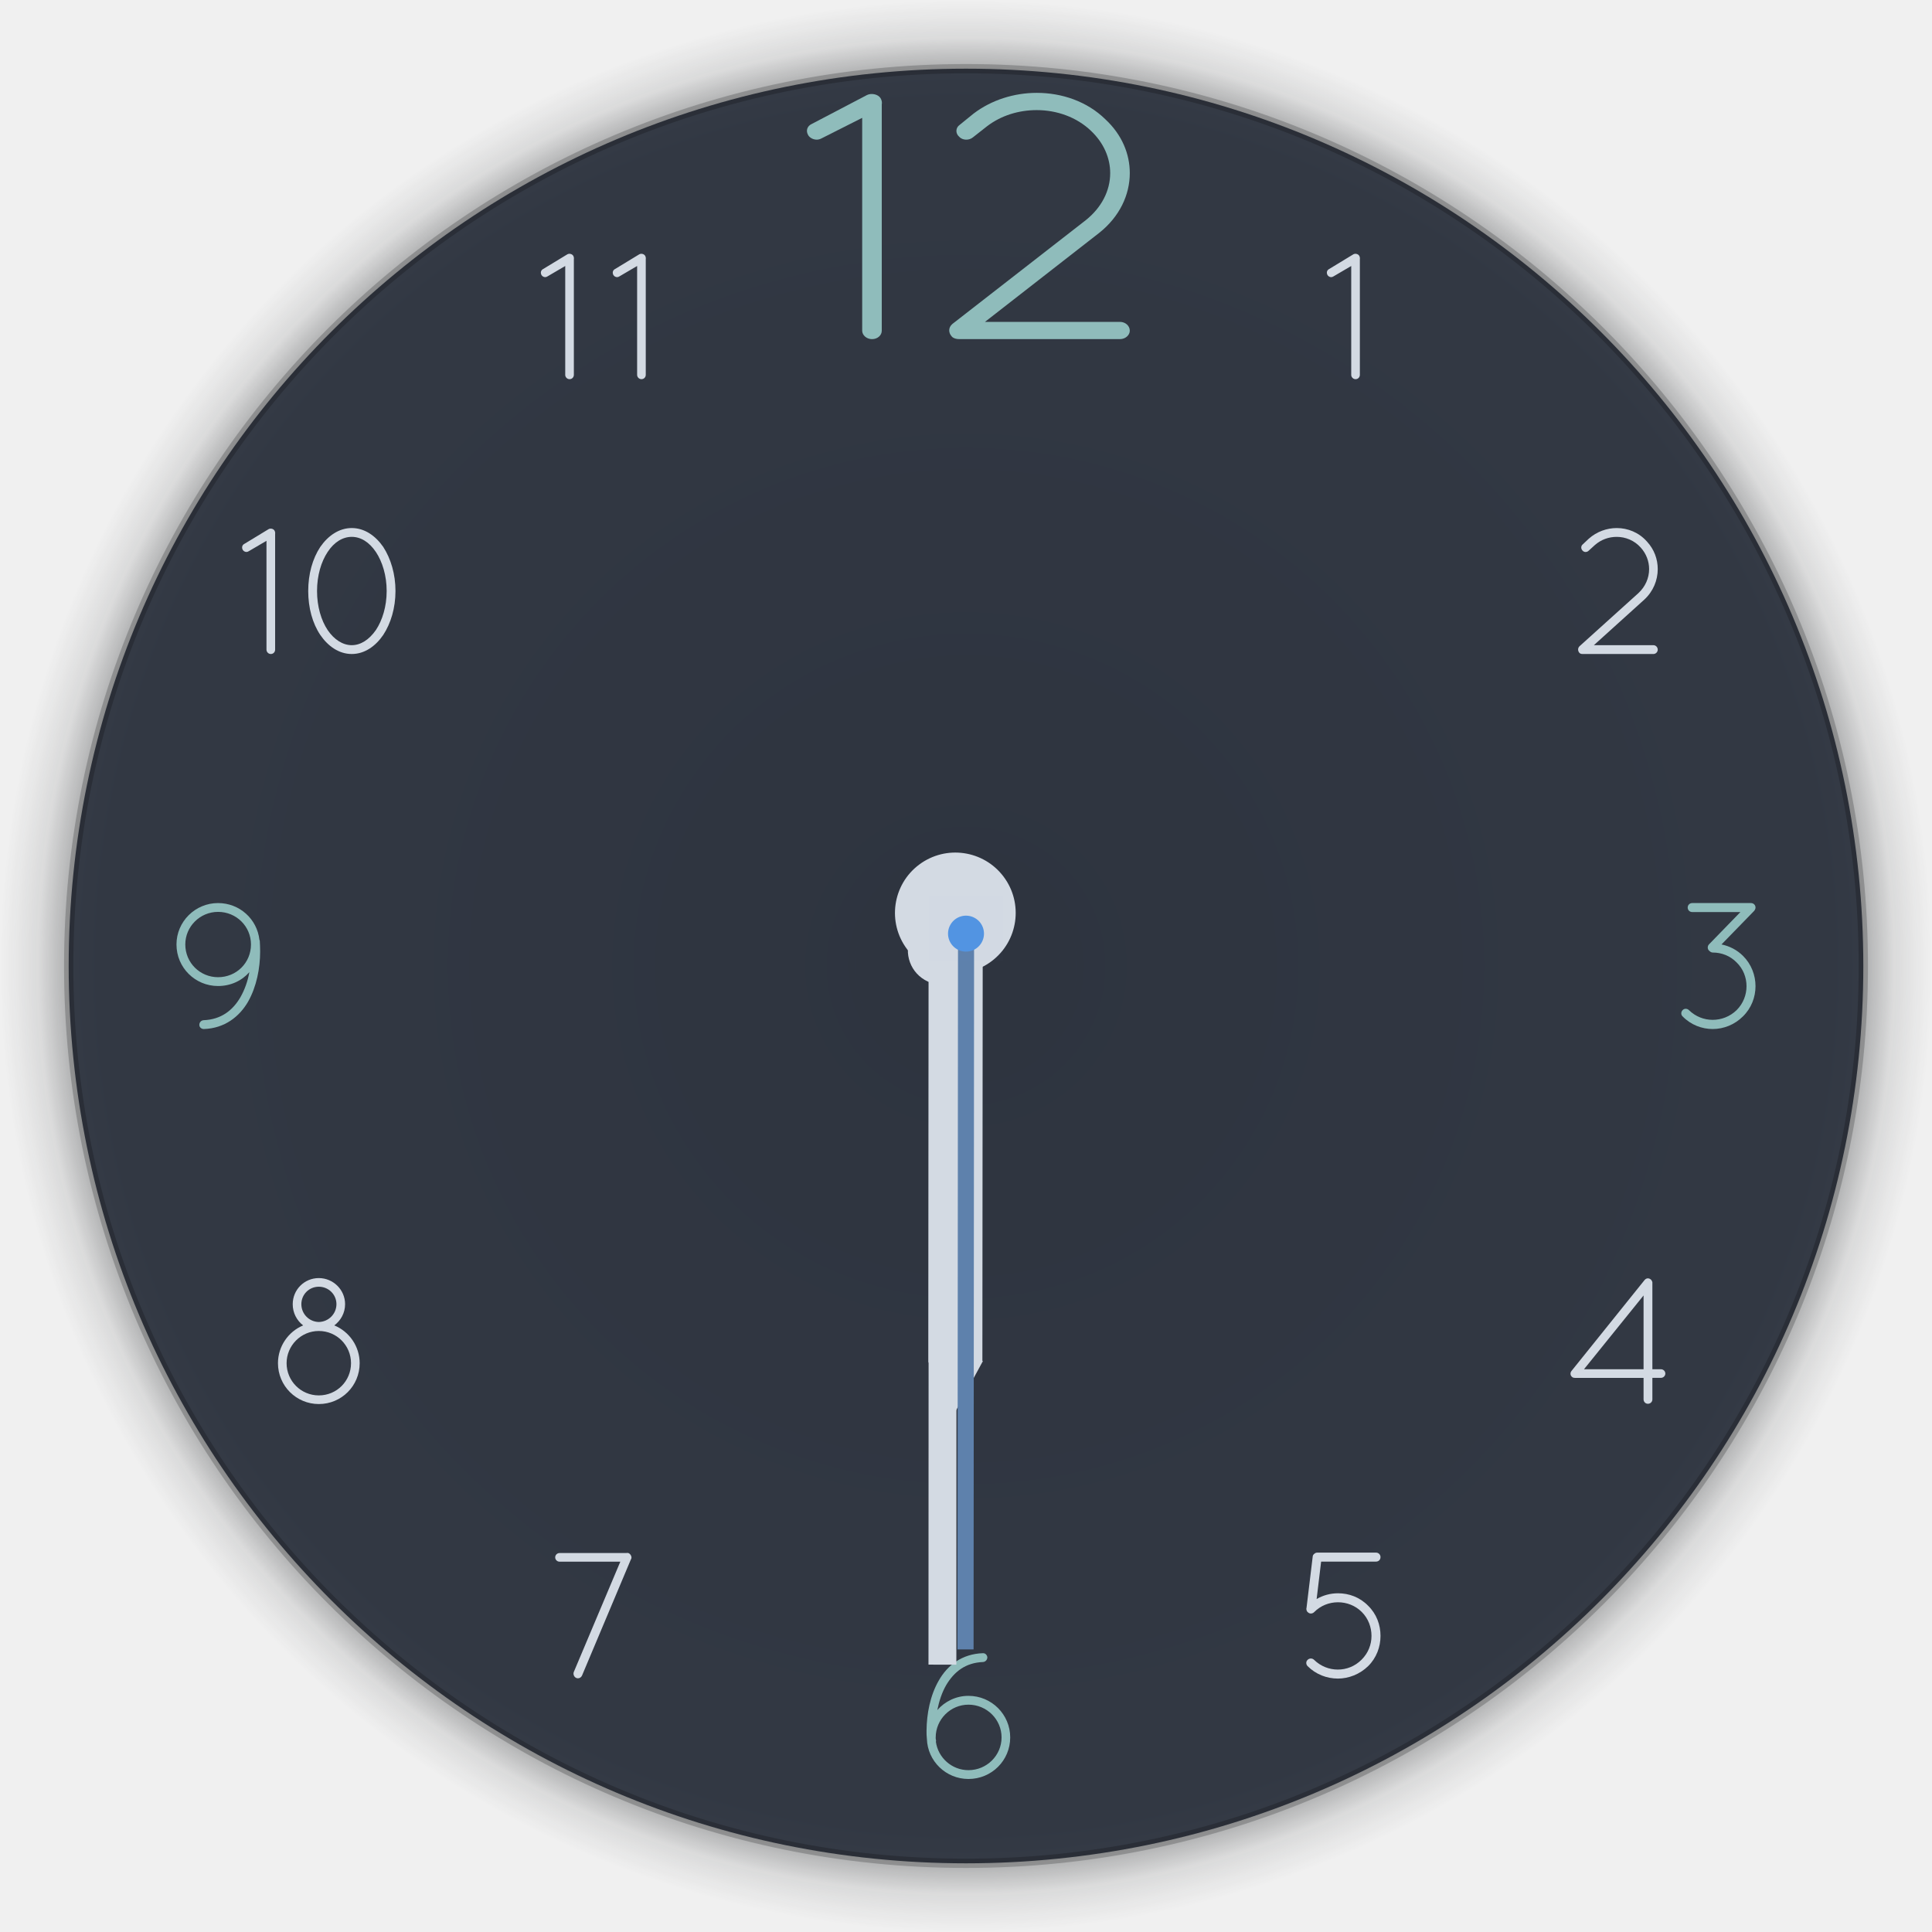
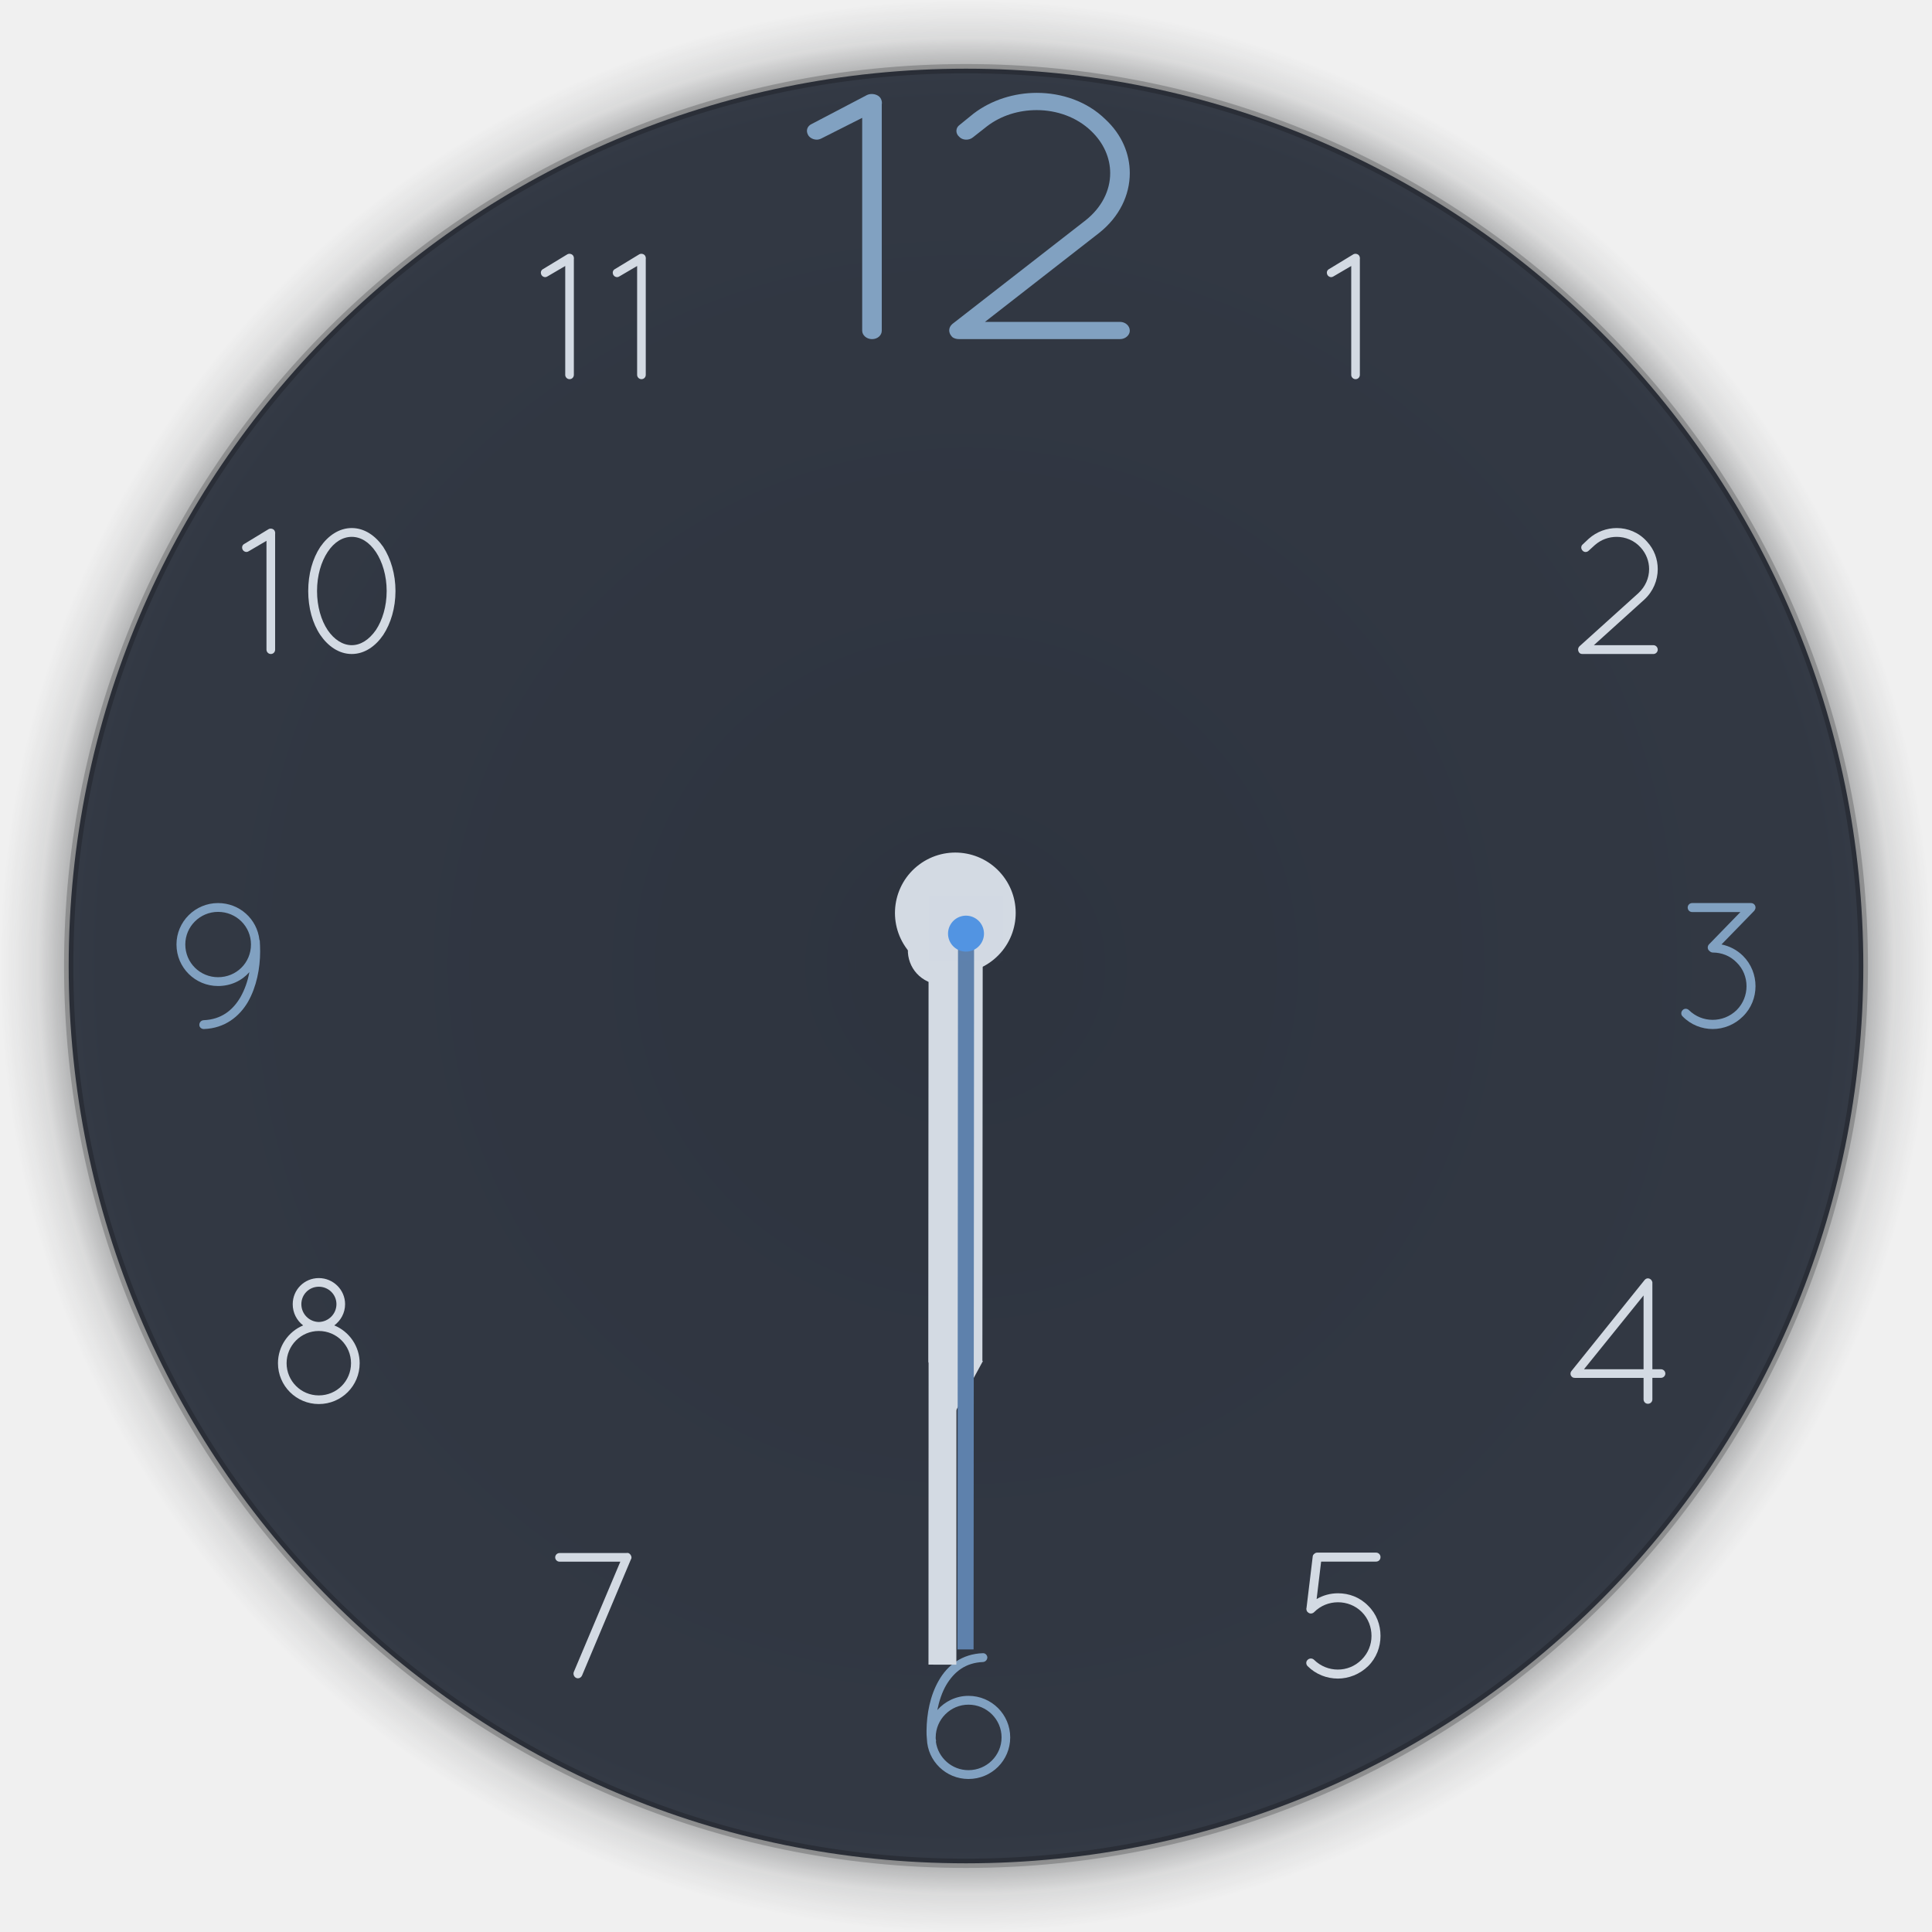
<svg xmlns="http://www.w3.org/2000/svg" xmlns:xlink="http://www.w3.org/1999/xlink" id="svg2" width="208" height="208" version="1">
  <defs id="defs5">
    <linearGradient id="linearGradient4011">
      <stop id="stop4013" offset="0" style="stop-color:#232629;stop-opacity:1" />
      <stop id="stop4019" offset=".9" style="stop-color:#232629;stop-opacity:0.523" />
      <stop id="stop4021" offset=".96" style="stop-color:#232629;stop-opacity:0.107" />
      <stop id="stop4015" offset="1" style="stop-color:#232629;stop-opacity:0" />
    </linearGradient>
    <radialGradient id="radialGradient4671" cx="1255.872" cy="382.729" r="96.606" fx="1255.872" fy="382.729" gradientTransform="matrix(1.076543,0,0,1.076543,-1252,-312.0245)" gradientUnits="userSpaceOnUse" xlink:href="#linearGradient4011" />
  </defs>
  <g id="ClockFace" transform="translate(4,4)">
    <circle id="path4329" cx="100" cy="100" r="104" style="fill:url(#radialGradient4671);fill-opacity:1;stroke:none" />
    <path style="opacity:0.95;fill:#2e3440;fill-opacity:1;stroke:none" d="M 104,7.395 A 96.606,96.606 0 0 0 7.395,104 96.606,96.606 0 0 0 104,200.605 96.606,96.606 0 0 0 200.605,104 96.606,96.606 0 0 0 104,7.395 Z" transform="translate(-4,-4)" id="path5099" />
    <circle id="path5627" cx="100.001" cy="99.999" r="96.606" style="fill:none;stroke:#000000;stroke-opacity:0.2" />
    <g id="g4372" style="opacity:1;fill:#ffffff;fill-opacity:1">
      <path id="path4338" d="m 166.027,66.274 c 0.077,0.097 0.213,0.136 0.349,0.136 h 0.077 7.555 c 0.252,0 0.465,-0.213 0.465,-0.465 0,-0.271 -0.213,-0.484 -0.465,-0.484 h -6.412 l 5.424,-4.901 c 0.969,-0.891 1.453,-2.092 1.453,-3.293 0,-1.046 -0.368,-2.112 -1.162,-2.964 -0.872,-0.988 -2.073,-1.453 -3.255,-1.453 -1.066,0 -2.15,0.387 -3.003,1.143 l -0.659,0.62 c -0.194,0.155 -0.213,0.465 -0.019,0.659 0.155,0.194 0.465,0.213 0.659,0.019 l 0.659,-0.601 c 0.678,-0.601 1.511,-0.891 2.364,-0.891 0.949,0 1.899,0.387 2.577,1.143 0.601,0.659 0.911,1.492 0.911,2.325 0,0.969 -0.407,1.899 -1.162,2.596 l -6.335,5.715 c -0.194,0.194 -0.194,0.484 -0.019,0.697 z" style="font-style:normal;font-variant:normal;font-weight:normal;font-stretch:normal;font-size:medium;line-height:125%;font-family:Quicksand;-inkscape-font-specification:'Quicksand, Normal';text-align:start;letter-spacing:0px;word-spacing:0px;writing-mode:lr-tb;text-anchor:start;opacity:1;fill:#d3dae3;fill-opacity:1;stroke:none;stroke-width:1px;stroke-linecap:butt;stroke-linejoin:miter;stroke-opacity:1" />
-       <path id="path4340" d="m 184.942,93.921 c 0.039,-0.058 0.058,-0.136 0.058,-0.213 0,-0.271 -0.213,-0.484 -0.484,-0.484 h -6.335 c -0.271,0 -0.484,0.213 -0.484,0.484 0,0.271 0.213,0.484 0.484,0.484 h 5.192 l -3.371,3.468 c -0.194,0.194 -0.194,0.504 0,0.697 0,0 0.019,0 0.019,0 0.097,0.116 0.232,0.194 0.387,0.194 0.93,0 1.86,0.349 2.557,1.066 0.717,0.697 1.066,1.627 1.066,2.557 0,0.93 -0.349,1.86 -1.066,2.577 -0.717,0.697 -1.647,1.046 -2.577,1.046 -0.93,0 -1.84,-0.349 -2.557,-1.046 -0.194,-0.194 -0.504,-0.194 -0.678,0 -0.194,0.194 -0.194,0.504 0,0.678 0.891,0.911 2.073,1.356 3.235,1.356 0,0 0,0 0,0 1.182,0 2.363,-0.465 3.255,-1.356 0.911,-0.891 1.356,-2.073 1.356,-3.255 0,-1.182 -0.446,-2.364 -1.337,-3.255 -0.659,-0.659 -1.472,-1.066 -2.325,-1.24 l 3.507,-3.603 c 0.039,-0.039 0.077,-0.097 0.097,-0.155 z" style="font-style:normal;font-variant:normal;font-weight:normal;font-stretch:normal;font-size:medium;line-height:125%;font-family:Quicksand;-inkscape-font-specification:'Quicksand, Normal';text-align:start;letter-spacing:0px;word-spacing:0px;writing-mode:lr-tb;text-anchor:start;opacity:1;fill:#8fbcbb;fill-opacity:1;stroke:none;stroke-width:1px;stroke-linecap:butt;stroke-linejoin:miter;stroke-opacity:1" />
+       <path id="path4340" d="m 184.942,93.921 c 0.039,-0.058 0.058,-0.136 0.058,-0.213 0,-0.271 -0.213,-0.484 -0.484,-0.484 h -6.335 c -0.271,0 -0.484,0.213 -0.484,0.484 0,0.271 0.213,0.484 0.484,0.484 h 5.192 l -3.371,3.468 c -0.194,0.194 -0.194,0.504 0,0.697 0,0 0.019,0 0.019,0 0.097,0.116 0.232,0.194 0.387,0.194 0.93,0 1.86,0.349 2.557,1.066 0.717,0.697 1.066,1.627 1.066,2.557 0,0.93 -0.349,1.86 -1.066,2.577 -0.717,0.697 -1.647,1.046 -2.577,1.046 -0.93,0 -1.84,-0.349 -2.557,-1.046 -0.194,-0.194 -0.504,-0.194 -0.678,0 -0.194,0.194 -0.194,0.504 0,0.678 0.891,0.911 2.073,1.356 3.235,1.356 0,0 0,0 0,0 1.182,0 2.363,-0.465 3.255,-1.356 0.911,-0.891 1.356,-2.073 1.356,-3.255 0,-1.182 -0.446,-2.364 -1.337,-3.255 -0.659,-0.659 -1.472,-1.066 -2.325,-1.24 l 3.507,-3.603 c 0.039,-0.039 0.077,-0.097 0.097,-0.155 z" style="font-style:normal;font-variant:normal;font-weight:normal;font-stretch:normal;font-size:medium;line-height:125%;font-family:Quicksand;-inkscape-font-specification:'Quicksand, Normal';text-align:start;letter-spacing:0px;word-spacing:0px;writing-mode:lr-tb;text-anchor:start;opacity:1;fill:#81a1c1;fill-opacity:1;stroke:none;stroke-width:1px;stroke-linecap:butt;stroke-linejoin:miter;stroke-opacity:1" />
      <path id="path4342" d="m 172.947,146.667 c 0,0.252 0.213,0.465 0.465,0.465 0.271,0 0.484,-0.213 0.484,-0.465 v -2.325 h 0.911 c 0.271,0 0.484,-0.213 0.484,-0.465 0,-0.252 -0.213,-0.465 -0.484,-0.465 h -0.911 v -9.299 -0.058 c 0,-0.019 -0.019,-0.039 -0.019,-0.077 -0.039,-0.077 -0.077,-0.174 -0.155,-0.232 -0.213,-0.174 -0.484,-0.155 -0.659,0.058 l -0.019,0.019 -7.846,9.764 c -0.174,0.194 -0.155,0.504 0.058,0.659 0.077,0.077 0.194,0.097 0.291,0.097 h 0.039 0.019 7.342 v 2.325 z m -6.412,-3.255 6.412,-7.943 v 7.943 z" style="font-style:normal;font-variant:normal;font-weight:normal;font-stretch:normal;font-size:medium;line-height:125%;font-family:Quicksand;-inkscape-font-specification:'Quicksand, Normal';text-align:start;letter-spacing:0px;word-spacing:0px;writing-mode:lr-tb;text-anchor:start;opacity:1;fill:#d3dae3;fill-opacity:1;stroke:none;stroke-width:1px;stroke-linecap:butt;stroke-linejoin:miter;stroke-opacity:1" />
      <path id="path4344" d="m 140.034,176.717 c 1.162,0 2.363,-0.465 3.255,-1.337 0.911,-0.891 1.337,-2.092 1.337,-3.255 0,-1.201 -0.426,-2.364 -1.337,-3.255 -0.891,-0.911 -2.054,-1.337 -3.235,-1.337 -0.814,0 -1.608,0.213 -2.305,0.62 l 0.484,-4.03 h 5.909 c 0.271,0 0.484,-0.194 0.484,-0.484 0,-0.271 -0.213,-0.484 -0.484,-0.484 h -6.316 c -0.116,0 -0.232,0.039 -0.31,0.116 -0.116,0.077 -0.194,0.194 -0.194,0.349 l -0.659,5.463 c 0,0.039 -0.019,0.077 -0.019,0.097 0,0.058 0,0.116 0.019,0.155 0,0.019 0,0.039 0.019,0.058 v 0.019 c 0.019,0.058 0.058,0.116 0.116,0.155 0.174,0.194 0.484,0.194 0.678,0 0.717,-0.717 1.627,-1.066 2.577,-1.066 0.93,0 1.86,0.349 2.557,1.046 0.697,0.697 1.046,1.627 1.046,2.577 0,0.93 -0.349,1.84 -1.066,2.557 -0.717,0.717 -1.627,1.066 -2.557,1.066 -0.93,0 -1.84,-0.349 -2.557,-1.046 -0.194,-0.194 -0.504,-0.194 -0.697,0 -0.194,0.174 -0.194,0.484 0,0.678 0.891,0.891 2.073,1.337 3.255,1.337 z" style="font-style:normal;font-variant:normal;font-weight:normal;font-stretch:normal;font-size:medium;line-height:125%;font-family:Quicksand;-inkscape-font-specification:'Quicksand, Normal';text-align:start;letter-spacing:0px;word-spacing:0px;writing-mode:lr-tb;text-anchor:start;opacity:1;fill:#d3dae3;fill-opacity:1;stroke:none;stroke-width:1px;stroke-linecap:butt;stroke-linejoin:miter;stroke-opacity:1" />
-       <path id="path4346" d="m 95.75,182.315 c 0,0.31 0,0.601 0.039,0.891 0.077,2.402 2.054,4.32 4.475,4.32 2.499,0 4.495,-1.995 4.495,-4.475 0,-2.46 -1.995,-4.475 -4.495,-4.475 -1.337,0 -2.538,0.601 -3.352,1.53 0.194,-0.969 0.504,-1.918 0.969,-2.712 0.852,-1.414 2.054,-2.383 3.952,-2.46 0.252,-0.019 0.465,-0.232 0.465,-0.504 -0.019,-0.252 -0.232,-0.465 -0.484,-0.446 -2.247,0.077 -3.816,1.298 -4.746,2.945 -0.93,1.608 -1.298,3.584 -1.317,5.386 z m 0.988,0.736 c 0,-1.937 1.589,-3.526 3.526,-3.526 1.976,0 3.565,1.589 3.565,3.526 0,1.937 -1.589,3.526 -3.565,3.526 -1.782,0 -3.274,-1.337 -3.507,-3.061 0.019,-0.039 0.019,-0.078 0.019,-0.136 -0.019,-0.078 -0.039,-0.155 -0.039,-0.252 v -0.077 z" style="font-style:normal;font-variant:normal;font-weight:normal;font-stretch:normal;font-size:medium;line-height:125%;font-family:Quicksand;-inkscape-font-specification:'Quicksand, Normal';text-align:start;letter-spacing:0px;word-spacing:0px;writing-mode:lr-tb;text-anchor:start;opacity:1;fill:#8fbcbb;fill-opacity:1;stroke:none;stroke-width:1px;stroke-linecap:butt;stroke-linejoin:miter;stroke-opacity:1" />
+       <path id="path4346" d="m 95.75,182.315 c 0,0.31 0,0.601 0.039,0.891 0.077,2.402 2.054,4.32 4.475,4.32 2.499,0 4.495,-1.995 4.495,-4.475 0,-2.46 -1.995,-4.475 -4.495,-4.475 -1.337,0 -2.538,0.601 -3.352,1.53 0.194,-0.969 0.504,-1.918 0.969,-2.712 0.852,-1.414 2.054,-2.383 3.952,-2.46 0.252,-0.019 0.465,-0.232 0.465,-0.504 -0.019,-0.252 -0.232,-0.465 -0.484,-0.446 -2.247,0.077 -3.816,1.298 -4.746,2.945 -0.93,1.608 -1.298,3.584 -1.317,5.386 z m 0.988,0.736 c 0,-1.937 1.589,-3.526 3.526,-3.526 1.976,0 3.565,1.589 3.565,3.526 0,1.937 -1.589,3.526 -3.565,3.526 -1.782,0 -3.274,-1.337 -3.507,-3.061 0.019,-0.039 0.019,-0.078 0.019,-0.136 -0.019,-0.078 -0.039,-0.155 -0.039,-0.252 v -0.077 z" style="font-style:normal;font-variant:normal;font-weight:normal;font-stretch:normal;font-size:medium;line-height:125%;font-family:Quicksand;-inkscape-font-specification:'Quicksand, Normal';text-align:start;letter-spacing:0px;word-spacing:0px;writing-mode:lr-tb;text-anchor:start;opacity:1;fill:#81a1c1;fill-opacity:1;stroke:none;stroke-width:1px;stroke-linecap:butt;stroke-linejoin:miter;stroke-opacity:1" />
      <path id="path4348" d="m 58.039,176.646 c 0.077,0.039 0.116,0.039 0.194,0.039 0.174,0 0.349,-0.116 0.426,-0.291 l 5.25,-12.476 c 0.058,-0.077 0.077,-0.155 0.077,-0.252 0,-0.058 -0.019,-0.097 -0.039,-0.155 -0.039,-0.116 -0.136,-0.232 -0.252,-0.291 -0.097,-0.039 -0.194,-0.039 -0.291,-0.019 H 56.237 c -0.252,0 -0.465,0.213 -0.465,0.465 0,0.252 0.213,0.465 0.465,0.465 h 6.548 l -5.018,11.895 c -0.077,0.233 0.039,0.523 0.271,0.62 z" style="font-style:normal;font-variant:normal;font-weight:normal;font-stretch:normal;font-size:medium;line-height:125%;font-family:Quicksand;-inkscape-font-specification:'Quicksand, Normal';text-align:start;letter-spacing:0px;word-spacing:0px;writing-mode:lr-tb;text-anchor:start;opacity:1;fill:#d3dae3;fill-opacity:1;stroke:none;stroke-width:1px;stroke-linecap:butt;stroke-linejoin:miter;stroke-opacity:1" />
      <path id="path4350" d="m 27.514,136.408 c 0,0.949 0.446,1.763 1.124,2.286 -1.589,0.659 -2.712,2.247 -2.712,4.068 0,2.441 1.976,4.398 4.398,4.398 2.441,0 4.398,-1.957 4.398,-4.398 0,-1.821 -1.124,-3.41 -2.732,-4.068 0.697,-0.523 1.162,-1.337 1.162,-2.286 0,-1.55 -1.279,-2.809 -2.828,-2.809 -1.569,0 -2.809,1.259 -2.809,2.809 z m -0.659,6.354 c 0,-1.899 1.55,-3.468 3.468,-3.468 1.937,0 3.468,1.569 3.468,3.468 0,1.918 -1.53,3.468 -3.468,3.468 -1.918,0 -3.468,-1.55 -3.468,-3.468 z m 1.589,-6.354 c 0,-1.046 0.833,-1.879 1.879,-1.879 1.046,0 1.899,0.833 1.899,1.879 0,1.046 -0.852,1.899 -1.899,1.918 -1.046,-0.019 -1.879,-0.872 -1.879,-1.918 z" style="font-style:normal;font-variant:normal;font-weight:normal;font-stretch:normal;font-size:medium;line-height:125%;font-family:Quicksand;-inkscape-font-specification:'Quicksand, Normal';text-align:start;letter-spacing:0px;word-spacing:0px;writing-mode:lr-tb;text-anchor:start;opacity:1;fill:#d3dae3;fill-opacity:1;stroke:none;stroke-width:1px;stroke-linecap:butt;stroke-linejoin:miter;stroke-opacity:1" />
-       <path id="path4352" d="m 15,97.68 c 0,2.499 2.015,4.475 4.475,4.475 1.356,0 2.557,-0.562 3.371,-1.492 -0.174,0.969 -0.504,1.899 -0.969,2.712 -0.833,1.414 -2.073,2.383 -3.952,2.46 -0.271,0.019 -0.465,0.232 -0.465,0.504 0,0.252 0.213,0.446 0.484,0.446 h 0.019 c 2.228,-0.077 3.816,-1.337 4.746,-2.945 0.911,-1.608 1.298,-3.603 1.298,-5.405 0,-0.407 -0.019,-0.794 -0.039,-1.162 -0.019,-0.039 -0.019,-0.058 -0.039,-0.097 -0.252,-2.228 -2.131,-3.952 -4.456,-3.952 C 17.015,93.224 15,95.219 15,97.68 Z m 4.475,3.526 c -1.937,0 -3.526,-1.55 -3.526,-3.526 0,-1.937 1.589,-3.507 3.526,-3.507 1.976,0 3.545,1.569 3.545,3.507 0,1.976 -1.569,3.526 -3.545,3.526 z" style="font-style:normal;font-variant:normal;font-weight:normal;font-stretch:normal;font-size:medium;line-height:125%;font-family:Quicksand;-inkscape-font-specification:'Quicksand, Normal';text-align:start;letter-spacing:0px;word-spacing:0px;writing-mode:lr-tb;text-anchor:start;opacity:1;fill:#8fbcbb;fill-opacity:1;stroke:none;stroke-width:1px;stroke-linecap:butt;stroke-linejoin:miter;stroke-opacity:1" />
+       <path id="path4352" d="m 15,97.68 c 0,2.499 2.015,4.475 4.475,4.475 1.356,0 2.557,-0.562 3.371,-1.492 -0.174,0.969 -0.504,1.899 -0.969,2.712 -0.833,1.414 -2.073,2.383 -3.952,2.46 -0.271,0.019 -0.465,0.232 -0.465,0.504 0,0.252 0.213,0.446 0.484,0.446 h 0.019 c 2.228,-0.077 3.816,-1.337 4.746,-2.945 0.911,-1.608 1.298,-3.603 1.298,-5.405 0,-0.407 -0.019,-0.794 -0.039,-1.162 -0.019,-0.039 -0.019,-0.058 -0.039,-0.097 -0.252,-2.228 -2.131,-3.952 -4.456,-3.952 C 17.015,93.224 15,95.219 15,97.68 Z m 4.475,3.526 c -1.937,0 -3.526,-1.55 -3.526,-3.526 0,-1.937 1.589,-3.507 3.526,-3.507 1.976,0 3.545,1.569 3.545,3.507 0,1.976 -1.569,3.526 -3.545,3.526 z" style="font-style:normal;font-variant:normal;font-weight:normal;font-stretch:normal;font-size:medium;line-height:125%;font-family:Quicksand;-inkscape-font-specification:'Quicksand, Normal';text-align:start;letter-spacing:0px;word-spacing:0px;writing-mode:lr-tb;text-anchor:start;opacity:1;fill:#81a1c1;fill-opacity:1;stroke:none;stroke-width:1px;stroke-linecap:butt;stroke-linejoin:miter;stroke-opacity:1" />
      <path id="path4354" d="m 24.69,65.945 c 0,0.252 0.213,0.465 0.465,0.465 0.271,0 0.465,-0.213 0.465,-0.465 V 53.488 c 0.019,-0.116 0,-0.232 -0.058,-0.349 -0.116,-0.213 -0.426,-0.291 -0.639,-0.174 L 22.307,54.554 c -0.232,0.116 -0.31,0.387 -0.174,0.639 0.077,0.136 0.232,0.232 0.407,0.232 0.077,0 0.174,-0.039 0.232,-0.077 l 1.918,-1.124 v 11.721 z" style="font-style:normal;font-variant:normal;font-weight:normal;font-stretch:normal;font-size:medium;line-height:125%;font-family:Quicksand;-inkscape-font-specification:'Quicksand, Normal';text-align:start;letter-spacing:0px;word-spacing:0px;writing-mode:lr-tb;text-anchor:start;opacity:1;fill:#d3dae3;fill-opacity:1;stroke:none;stroke-width:1px;stroke-linecap:butt;stroke-linejoin:miter;stroke-opacity:1" />
      <path id="path4356" d="m 30.481,64.356 c 0.833,1.22 2.015,2.054 3.39,2.054 1.375,0 2.557,-0.833 3.39,-2.054 0.814,-1.24 1.317,-2.906 1.317,-4.727 0,-1.821 -0.504,-3.487 -1.317,-4.746 -0.833,-1.201 -2.015,-2.034 -3.39,-2.034 -1.375,0 -2.557,0.833 -3.39,2.034 -0.833,1.259 -1.298,2.925 -1.298,4.746 0,1.821 0.465,3.487 1.298,4.727 z m 0.794,-8.931 c 0.697,-1.066 1.627,-1.627 2.596,-1.627 0,0 0,0 0,0 0.969,0 1.879,0.562 2.596,1.627 0.697,1.046 1.162,2.538 1.162,4.204 0,1.666 -0.465,3.158 -1.162,4.204 -0.717,1.027 -1.627,1.627 -2.596,1.627 -0.969,0 -1.899,-0.601 -2.596,-1.627 -0.697,-1.046 -1.143,-2.538 -1.143,-4.204 0,-1.666 0.446,-3.158 1.143,-4.204 z" style="font-style:normal;font-variant:normal;font-weight:normal;font-stretch:normal;font-size:medium;line-height:125%;font-family:Quicksand;-inkscape-font-specification:'Quicksand, Normal';text-align:start;letter-spacing:0px;word-spacing:0px;writing-mode:lr-tb;text-anchor:start;opacity:1;fill:#d3dae3;fill-opacity:1;stroke:none;stroke-width:1px;stroke-linecap:butt;stroke-linejoin:miter;stroke-opacity:1" />
      <path id="path4358" d="m 56.852,36.357 c 0,0.252 0.213,0.465 0.465,0.465 0.271,0 0.465,-0.213 0.465,-0.465 V 23.901 c 0.019,-0.116 0,-0.232 -0.058,-0.349 -0.116,-0.213 -0.426,-0.291 -0.639,-0.174 l -2.615,1.589 c -0.232,0.116 -0.31,0.387 -0.174,0.639 0.077,0.136 0.232,0.232 0.407,0.232 0.077,0 0.174,-0.039 0.232,-0.077 l 1.918,-1.124 v 11.721 z" style="font-style:normal;font-variant:normal;font-weight:normal;font-stretch:normal;font-size:medium;line-height:125%;font-family:Quicksand;-inkscape-font-specification:'Quicksand, Normal';text-align:start;letter-spacing:0px;word-spacing:0px;writing-mode:lr-tb;text-anchor:start;opacity:1;fill:#d3dae3;fill-opacity:1;stroke:none;stroke-width:1px;stroke-linecap:butt;stroke-linejoin:miter;stroke-opacity:1" />
      <path id="path4360" d="m 64.593,36.357 c 0,0.252 0.213,0.465 0.465,0.465 0.271,0 0.465,-0.213 0.465,-0.465 V 23.901 c 0.019,-0.116 0,-0.232 -0.058,-0.349 -0.116,-0.213 -0.426,-0.291 -0.639,-0.174 l -2.615,1.589 c -0.232,0.116 -0.31,0.387 -0.174,0.639 0.077,0.136 0.232,0.232 0.407,0.232 0.077,0 0.174,-0.039 0.232,-0.077 l 1.918,-1.124 v 11.721 z" style="font-style:normal;font-variant:normal;font-weight:normal;font-stretch:normal;font-size:medium;line-height:125%;font-family:Quicksand;-inkscape-font-specification:'Quicksand, Normal';text-align:start;letter-spacing:0px;word-spacing:0px;writing-mode:lr-tb;text-anchor:start;opacity:1;fill:#d3dae3;fill-opacity:1;stroke:none;stroke-width:1px;stroke-linecap:butt;stroke-linejoin:miter;stroke-opacity:1" />
-       <path id="path4362" d="m 88.824,31.602 c 0,0.492 0.483,0.909 1.054,0.909 0.615,0 1.054,-0.417 1.054,-0.909 V 7.248 c 0.044,-0.227 0,-0.454 -0.132,-0.682 -0.264,-0.417 -0.966,-0.568 -1.449,-0.341 l -5.929,3.106 c -0.527,0.227 -0.703,0.757 -0.395,1.25 0.176,0.265 0.527,0.454 0.922,0.454 0.176,0 0.395,-0.076 0.527,-0.152 L 88.824,8.688 V 31.601 Z" style="font-style:normal;font-variant:normal;font-weight:normal;font-stretch:normal;font-size:medium;line-height:125%;font-family:Quicksand;-inkscape-font-specification:'Quicksand, Normal';text-align:start;letter-spacing:0px;word-spacing:0px;writing-mode:lr-tb;text-anchor:start;opacity:1;fill:#8fbcbb;fill-opacity:1;stroke:none;stroke-width:2.105px;stroke-linecap:butt;stroke-linejoin:miter;stroke-opacity:1" />
-       <path id="path4364" d="m 98.484,32.245 c 0.176,0.189 0.483,0.265 0.791,0.265 h 0.176 17.129 c 0.571,0 1.054,-0.417 1.054,-0.909 0,-0.53 -0.483,-0.947 -1.054,-0.947 h -14.538 l 12.298,-9.582 c 2.196,-1.742 3.294,-4.09 3.294,-6.439 0,-2.045 -0.834,-4.128 -2.635,-5.795 -1.976,-1.932 -4.699,-2.841 -7.379,-2.841 -2.416,0 -4.875,0.757 -6.808,2.235 l -1.493,1.212 c -0.439,0.303 -0.483,0.909 -0.044,1.288 0.351,0.379 1.054,0.417 1.493,0.038 l 1.493,-1.174 c 1.537,-1.174 3.426,-1.742 5.358,-1.742 2.152,0 4.304,0.757 5.841,2.235 1.362,1.288 2.064,2.916 2.064,4.545 0,1.894 -0.922,3.712 -2.635,5.075 L 98.528,30.882 c -0.439,0.379 -0.439,0.947 -0.044,1.363 z" style="font-style:normal;font-variant:normal;font-weight:normal;font-stretch:normal;font-size:medium;line-height:125%;font-family:Quicksand;-inkscape-font-specification:'Quicksand, Normal';text-align:start;letter-spacing:0px;word-spacing:0px;writing-mode:lr-tb;text-anchor:start;opacity:1;fill:#8fbcbb;fill-opacity:1;stroke:none;stroke-width:2.105px;stroke-linecap:butt;stroke-linejoin:miter;stroke-opacity:1" />
+       <path id="path4362" d="m 88.824,31.602 c 0,0.492 0.483,0.909 1.054,0.909 0.615,0 1.054,-0.417 1.054,-0.909 V 7.248 c 0.044,-0.227 0,-0.454 -0.132,-0.682 -0.264,-0.417 -0.966,-0.568 -1.449,-0.341 l -5.929,3.106 c -0.527,0.227 -0.703,0.757 -0.395,1.25 0.176,0.265 0.527,0.454 0.922,0.454 0.176,0 0.395,-0.076 0.527,-0.152 L 88.824,8.688 V 31.601 Z" style="font-style:normal;font-variant:normal;font-weight:normal;font-stretch:normal;font-size:medium;line-height:125%;font-family:Quicksand;-inkscape-font-specification:'Quicksand, Normal';text-align:start;letter-spacing:0px;word-spacing:0px;writing-mode:lr-tb;text-anchor:start;opacity:1;fill:#81a1c1;fill-opacity:1;stroke:none;stroke-width:2.105px;stroke-linecap:butt;stroke-linejoin:miter;stroke-opacity:1" />
+       <path id="path4364" d="m 98.484,32.245 c 0.176,0.189 0.483,0.265 0.791,0.265 h 0.176 17.129 c 0.571,0 1.054,-0.417 1.054,-0.909 0,-0.53 -0.483,-0.947 -1.054,-0.947 h -14.538 l 12.298,-9.582 c 2.196,-1.742 3.294,-4.09 3.294,-6.439 0,-2.045 -0.834,-4.128 -2.635,-5.795 -1.976,-1.932 -4.699,-2.841 -7.379,-2.841 -2.416,0 -4.875,0.757 -6.808,2.235 l -1.493,1.212 c -0.439,0.303 -0.483,0.909 -0.044,1.288 0.351,0.379 1.054,0.417 1.493,0.038 l 1.493,-1.174 c 1.537,-1.174 3.426,-1.742 5.358,-1.742 2.152,0 4.304,0.757 5.841,2.235 1.362,1.288 2.064,2.916 2.064,4.545 0,1.894 -0.922,3.712 -2.635,5.075 L 98.528,30.882 c -0.439,0.379 -0.439,0.947 -0.044,1.363 z" style="font-style:normal;font-variant:normal;font-weight:normal;font-stretch:normal;font-size:medium;line-height:125%;font-family:Quicksand;-inkscape-font-specification:'Quicksand, Normal';text-align:start;letter-spacing:0px;word-spacing:0px;writing-mode:lr-tb;text-anchor:start;opacity:1;fill:#81a1c1;fill-opacity:1;stroke:none;stroke-width:2.105px;stroke-linecap:butt;stroke-linejoin:miter;stroke-opacity:1" />
      <path id="path4336" d="m 141.473,36.357 c 0,0.252 0.213,0.465 0.465,0.465 0.271,0 0.465,-0.213 0.465,-0.465 V 23.901 c 0.019,-0.116 0,-0.232 -0.058,-0.349 -0.116,-0.213 -0.426,-0.291 -0.639,-0.174 l -2.615,1.589 c -0.232,0.116 -0.31,0.387 -0.174,0.639 0.077,0.136 0.232,0.232 0.407,0.232 0.077,0 0.174,-0.039 0.232,-0.077 l 1.918,-1.124 v 11.721 z" style="font-style:normal;font-variant:normal;font-weight:normal;font-stretch:normal;font-size:medium;line-height:125%;font-family:Quicksand;-inkscape-font-specification:'Quicksand, Normal';text-align:start;letter-spacing:0px;word-spacing:0px;writing-mode:lr-tb;text-anchor:start;opacity:1;fill:#d3dae3;fill-opacity:1;stroke:none;stroke-width:1px;stroke-linecap:butt;stroke-linejoin:miter;stroke-opacity:1" />
    </g>
  </g>
  <g id="HourHand" transform="rotate(-126.8709,439.4271,568.3995)">
    <rect id="rect4673" width="18" height="64" x="33" y="91" transform="rotate(126.8709,409.4297,584.4686)" style="opacity:0.001;fill:#000000;fill-opacity:1;stroke:none" />
    <path id="rect5450" d="m 980.523,549.887 -5.955,-0.742 2.521,5.509 0.036,-0.051 34.481,25.905 3.422,-4.698 -34.481,-25.905 z" style="fill:#d3dae3;fill-opacity:1;stroke:none" />
    <circle id="path5455-2" cx="1771.396" cy="382.032" r="6.499" transform="translate(-753.9339,199.1847)" style="fill:#d3dae3;fill-opacity:1;stroke:none" />
  </g>
  <g id="MinuteHand" transform="rotate(120.2186,697.1023,78.50596)" style="fill:#717171;fill-opacity:1">
    <rect id="rect4675" width="12" height="85" x="64" y="94" transform="rotate(-120.2186,682.0438,68.31852)" style="opacity:0.001;fill:#000000;fill-opacity:1;stroke:none" />
    <path id="rect5459" d="m 588.165,1012.615 75.736,7e-4 v 3 l -75.736,-7e-4 z" transform="rotate(-30.2)" style="fill:#d3dae3;fill-opacity:1;stroke:none" />
    <circle id="path5457" cx="1771.396" cy="382.032" r="6.499" transform="matrix(0.5647512,0,0,0.5647512,17.10373,365.5042)" style="fill:#d3dae3;fill-opacity:1;stroke:none" />
  </g>
  <g id="SecondHand" transform="rotate(120.0409,699.3549,77.41656)" style="fill:#e74c3c;fill-opacity:1">
    <rect id="rect6212" width="77.736" height="1.732" x="589.8" y="1011.19" transform="rotate(-30)" style="fill:#5e81ac;fill-opacity:1;stroke:none" />
    <rect id="rect4677" width="8" height="7" x="106" y="96" transform="rotate(-120.0409,702.5001,78.91185)" style="opacity:0.01;fill:#5294e2;fill-opacity:1;stroke:none" />
    <path id="path6214" d="m 1777.896,382.032 c 0,3.59 -2.91,6.499 -6.499,6.499 -3.59,0 -6.5,-2.91 -6.5,-6.499 0,-3.59 2.91,-6.499 6.5,-6.499 3.59,0 6.499,2.91 6.499,6.499 z" transform="matrix(0.2978345,0,0,0.2978345,489.8134,467.4493)" style="fill:#5294e2;fill-opacity:1;stroke:none" />
  </g>
  <g id="HourHandShadow" transform="matrix(-0.6000147,-0.799989,0.799989,-0.6000147,467.1252,1270.698)" style="opacity:0.1">
    <path id="path4376" d="m 980.523,549.887 -5.955,-0.742 2.521,5.509 0.036,-0.051 34.481,25.905 3.422,-4.698 -34.481,-25.905 z" style="fill:#262626;fill-opacity:0;stroke:none" />
    <circle id="path4378" cx="1771.396" cy="382.032" r="6.499" transform="translate(-754,199.1995)" style="fill:#232629;fill-opacity:0.004;stroke:none" />
  </g>
  <g id="SecondHandShadow" transform="matrix(-0.5006173,0.8656687,-0.8656687,-0.5006173,1296.495,-481.7159)" style="opacity:0.1;fill:#232629;fill-opacity:0">
    <path id="rect4414" d="m 591.805,1011.186 75.736,0 0,1.732 -75.736,0 z" transform="matrix(0.8660254,-0.5,0.5,0.8660254,0,0)" style="fill:#232629;fill-opacity:0;stroke:none" />
    <circle id="path4416" cx="1771.396" cy="382.032" r="6.499" transform="matrix(0.2978345,0,0,0.2978345,489.8134,467.4493)" style="fill:#232629;fill-opacity:0;stroke:none" />
    <rect id="rect4715" width="6" height="82" x="113" y="97" transform="matrix(-0.5006173,-0.8656687,0.8656687,-0.5006173,988.876,731.7429)" style="opacity:0.01;fill:#232629;fill-opacity:0;stroke:none" />
  </g>
  <circle id="HandCenterScrew" cx="0" cy="8" r="0" style="opacity:0.001;fill:#232629;fill-opacity:1;stroke:none" />
  <g id="MinuteHandShadow" transform="matrix(-0.5033012,0.864111,-0.864111,-0.5033012,1348.352,-478.6583)" style="opacity:0.1;fill:#232629;fill-opacity:1">
    <path id="rect4404" d="m 590.165,1012.615 73.736,0 0,3 -73.736,0 z" transform="matrix(0.8642748,-0.5030199,0.5030199,0.8642748,0,0)" style="fill:#262626;fill-opacity:0;stroke:none" />
    <circle id="path4406" cx="1771.396" cy="382.032" r="6.499" transform="matrix(0.6249637,0,0,0.6249637,-89.66208,342.4755)" style="fill:#232629;fill-opacity:0.004;stroke:none" />
  </g>
</svg>
